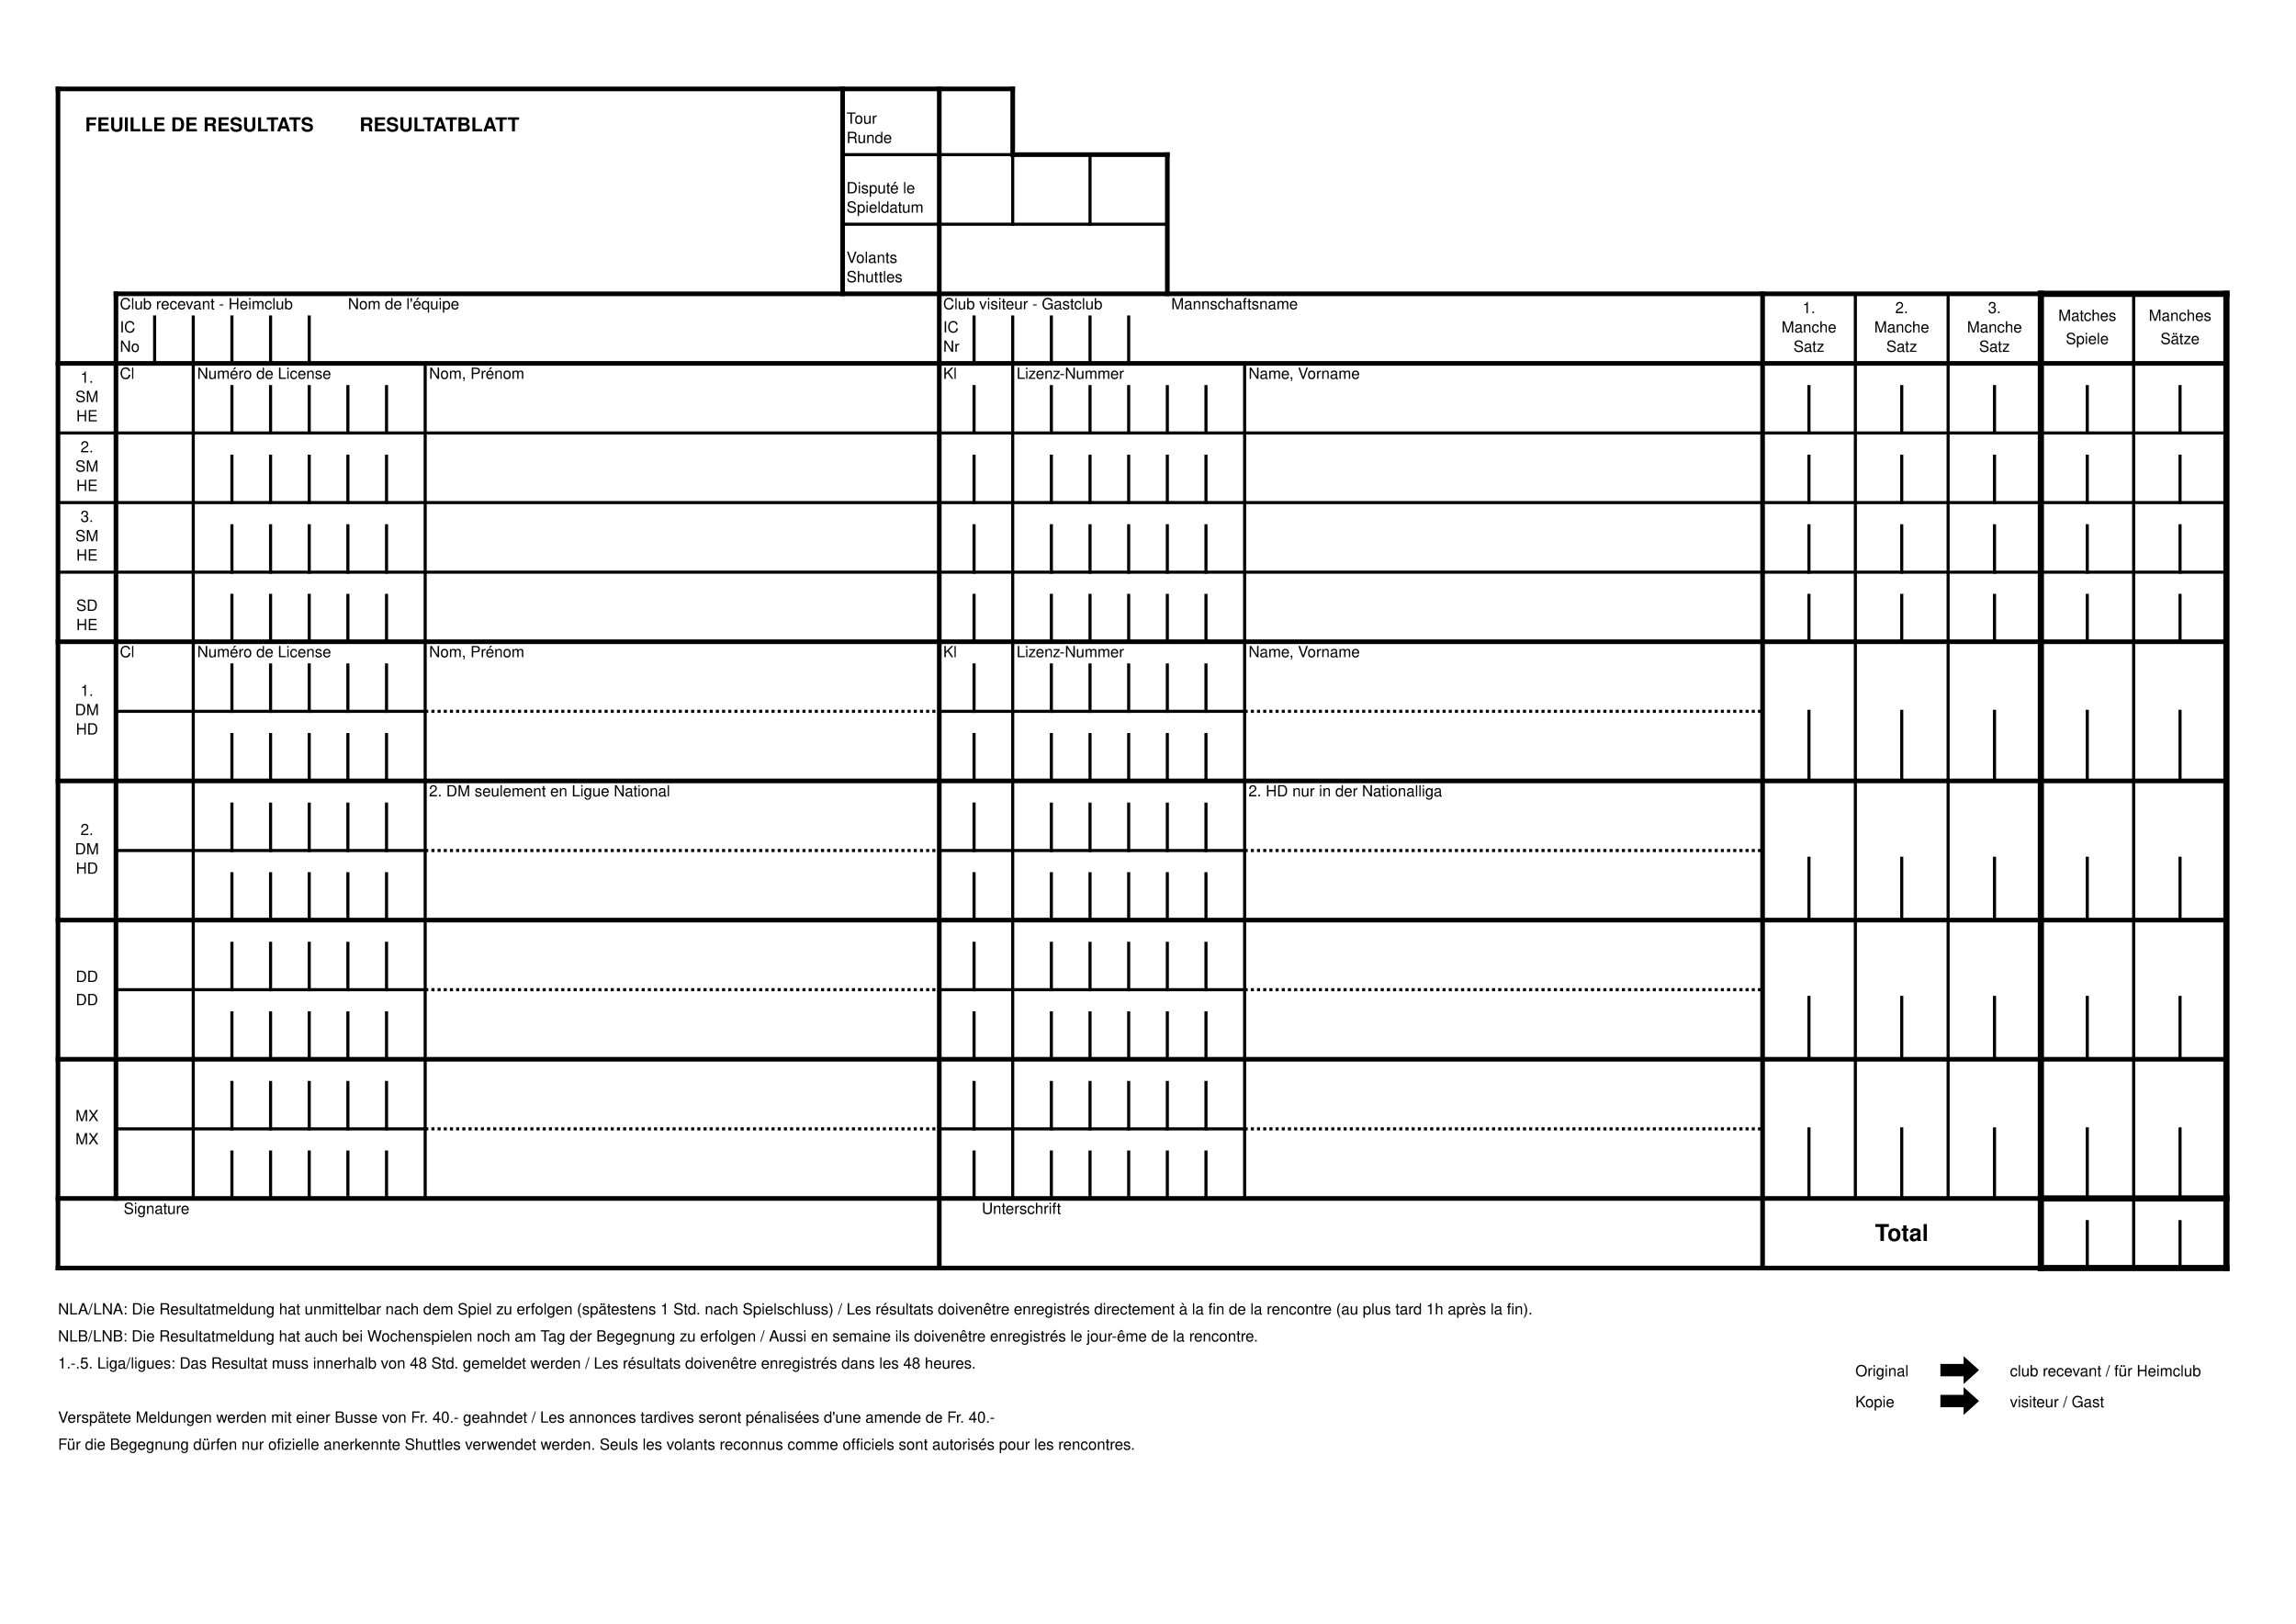
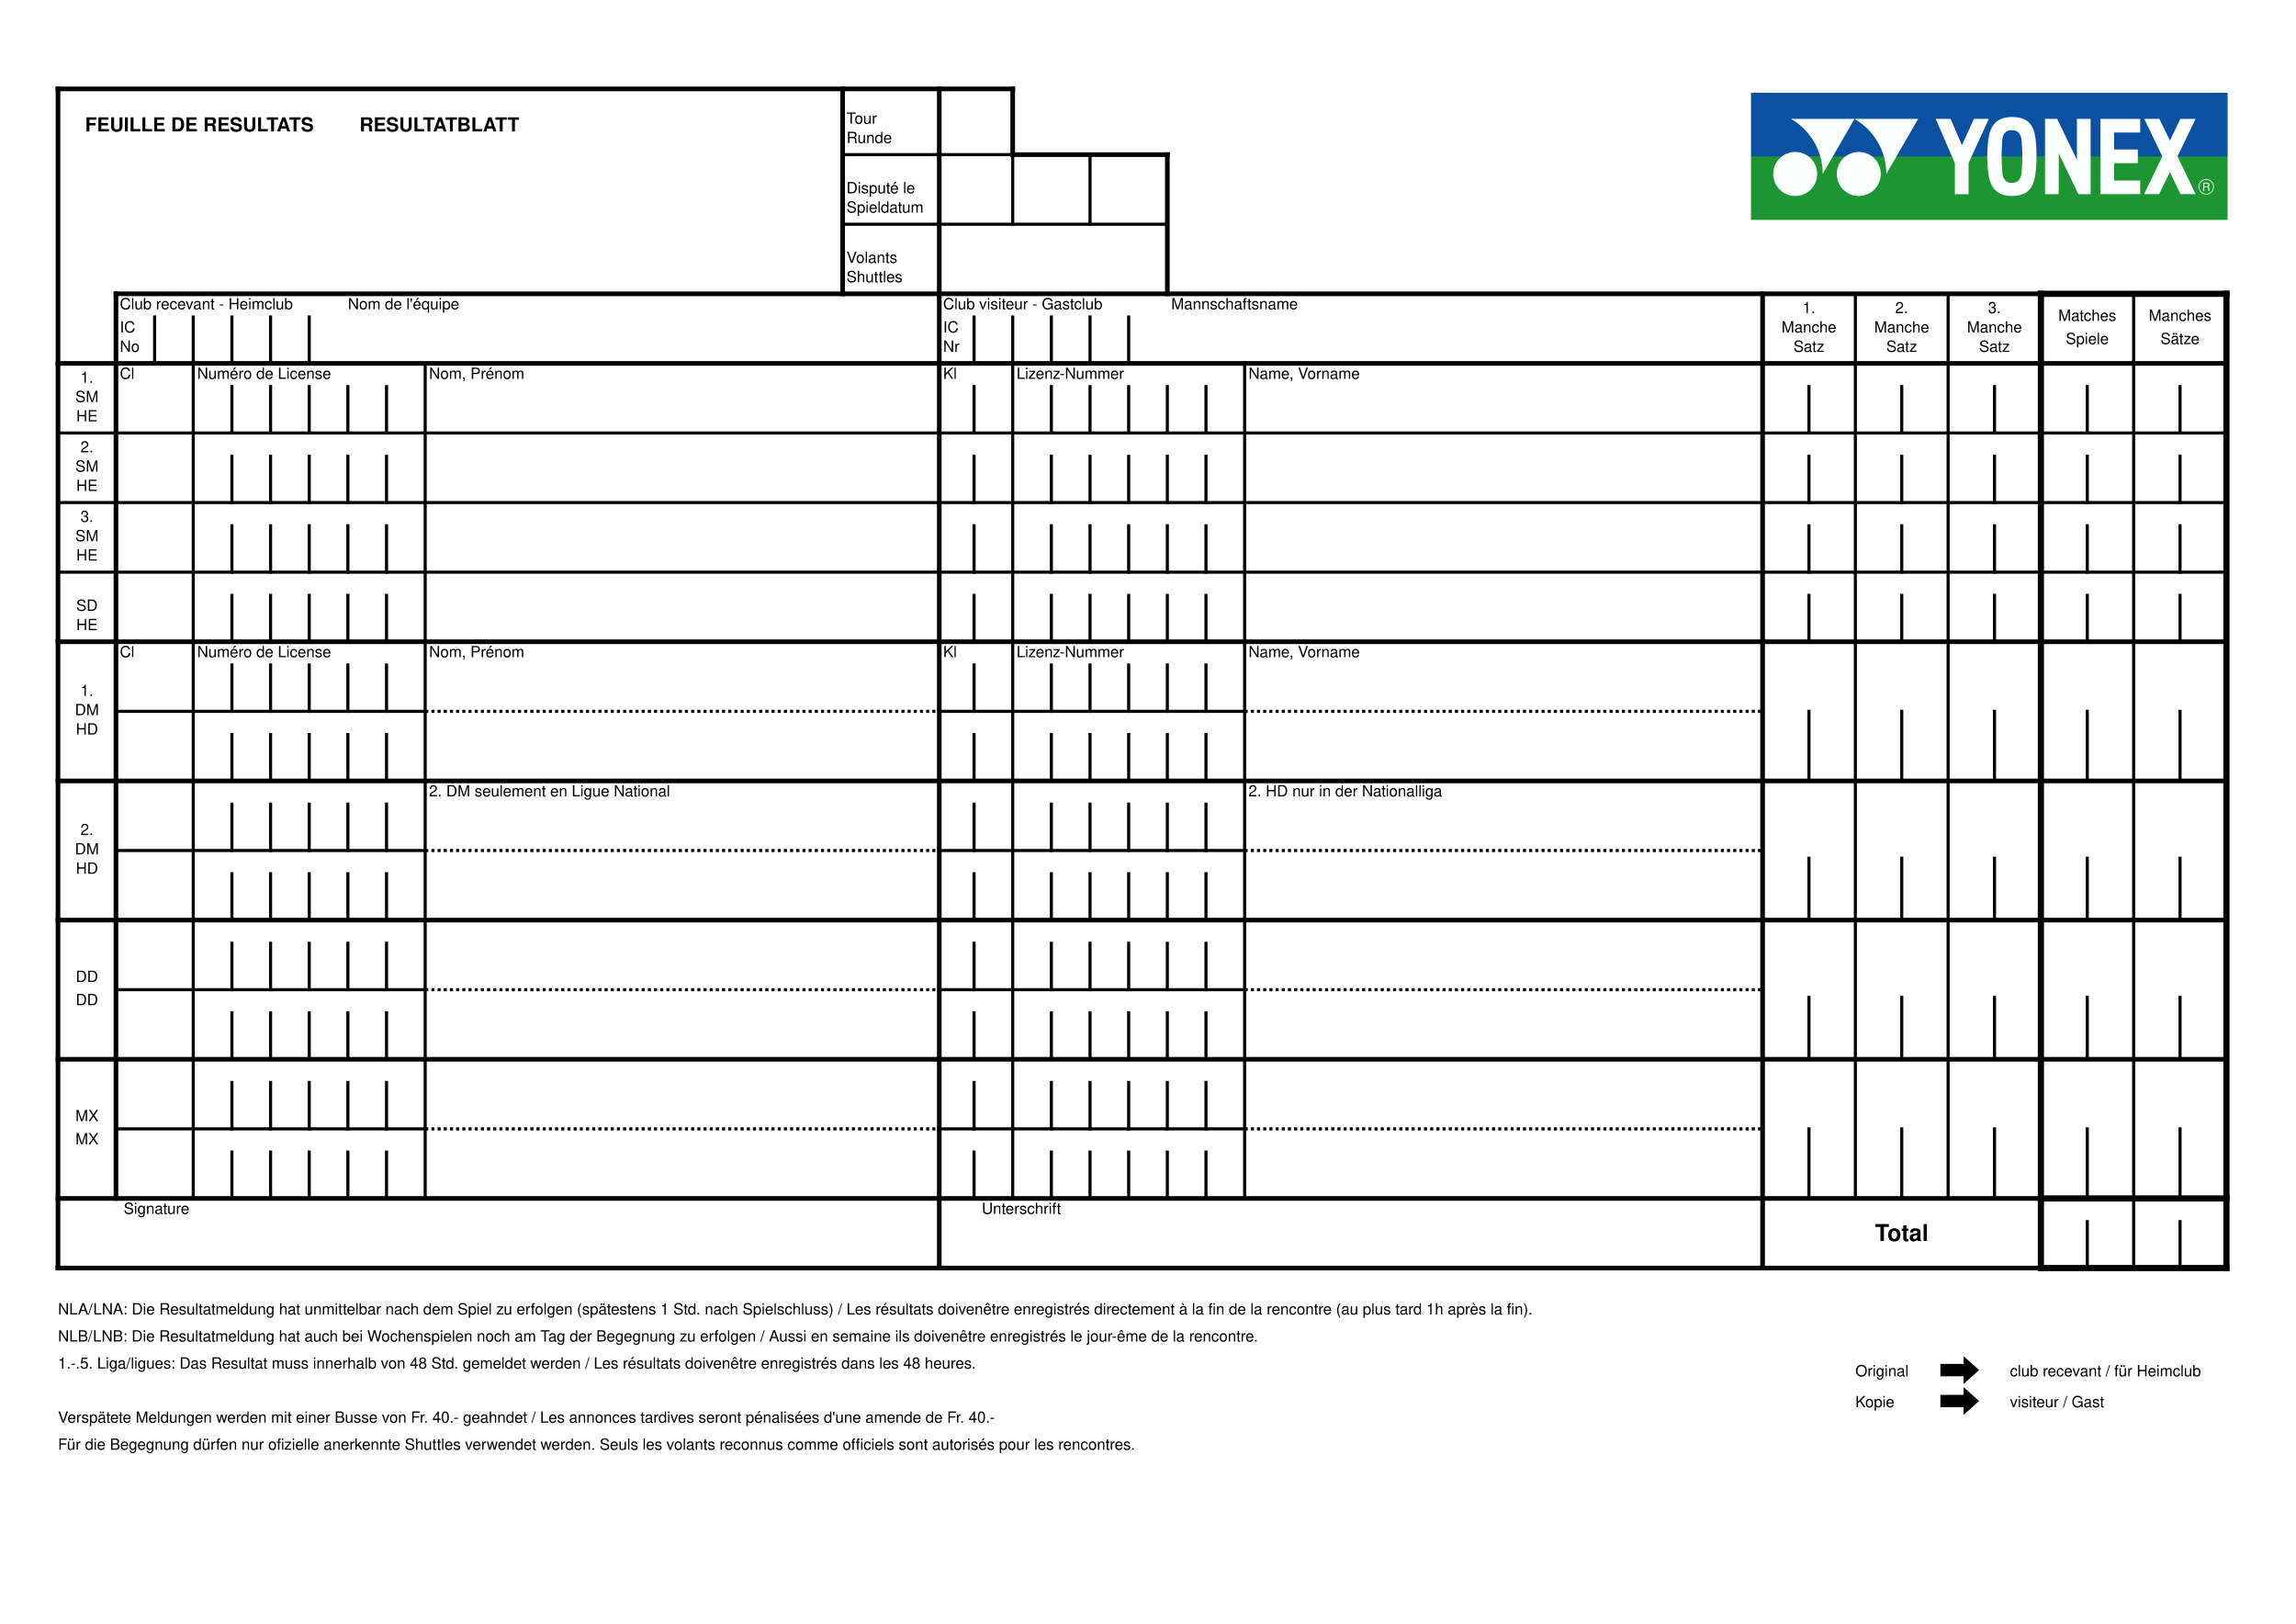
<svg xmlns="http://www.w3.org/2000/svg" version="1.1" viewBox="0 0 297 210">
  <style>
text {
	font-family: Helvetica;
	font-size: 2px;
	fill: #000000;
}
text.nla_entry {
	font-size: 4px;
}
text.nla_score {
	text-anchor: middle;
	font-size: 4px;	
}
line {
	stroke: #000;
	stroke-width: .4px;
	stroke-linecap: square;
}
line.thick {
	stroke-width: .6px;
}
line.verythick {
	stroke-width: .8px;
}
line.dotted {
	stroke-dasharray: .4;
	stroke-linecap: butt;
}
</style>
  <line x1="7.5" x2="7.5" y1="11.5" y2="164" class="thick" />
  <line x1="7.5" x2="131" y1="11.5" y2="11.5" class="thick" />
  <line x1="109" x2="109" y1="11.5" y2="38" class="thick" />
  <line x1="131" x2="131" y1="11.5" y2="20" class="thick" />
  <line x1="131" x2="151" y1="20" y2="20" class="thick" />
  <line x1="151" x2="151" y1="20" y2="38" class="thick" />
  <line x1="121.5" x2="121.5" y1="11.5" y2="164" class="thick" />
  <line x1="109" x2="131" y1="20" y2="20" />
  <line x1="109" x2="151" y1="29" y2="29" />
  <line x1="131" x2="131" y1="20" y2="29" />
  <line x1="141" x2="141" y1="20" y2="29" />
  <line x1="15" x2="264" y1="38" y2="38" class="thick" />
  <line x1="264" x2="288" y1="38" y2="38" class="verythick" />
  <line x1="7.5" x2="288" y1="47" y2="47" class="thick" />
  <line x1="15" x2="15" y1="38" y2="155" class="thick" />
  <line x1="20" x2="20" y1="41" y2="47" />
  <line x1="25" x2="25" y1="41" y2="47" />
  <line x1="30" x2="30" y1="41" y2="47" />
  <line x1="35" x2="35" y1="41" y2="47" />
  <line x1="40" x2="40" y1="41" y2="47" />
  <line x1="126" x2="126" y1="41" y2="47" />
  <line x1="131" x2="131" y1="41" y2="47" />
  <line x1="136" x2="136" y1="41" y2="47" />
  <line x1="141" x2="141" y1="41" y2="47" />
  <line x1="146" x2="146" y1="41" y2="47" />
  <line x1="228" x2="228" y1="38" y2="164" class="thick" />
  <line x1="240" x2="240" y1="38" y2="155" />
  <line x1="252" x2="252" y1="38" y2="155" />
  <line x1="264" x2="264" y1="38" y2="164" class="verythick" />
  <line x1="276" x2="276" y1="38" y2="164" />
  <line x1="288" x2="288" y1="38" y2="164" class="verythick" />
  <text style="font-size: 2.5px; font-weight:bold;" x="11" y="17">FEUILLE DE RESULTATS</text>
  <text style="font-size: 2.5px; font-weight:bold;" x="46.5" y="17">RESULTATBLATT</text>
  <text x="109.5" y="16">Tour</text>
  <text x="109.5" y="18.5">Runde</text>
  <text x="109.5" y="25">Disputé le</text>
  <text x="109.5" y="27.5">Spieldatum</text>
  <text x="109.5" y="34">Volants</text>
  <text x="109.5" y="36.5">Shuttles</text>
  <text x="15.5" y="40">Club recevant - Heimclub</text>
  <text x="45" y="40">Nom de l'équipe</text>
  <text x="15.5" y="43">IC</text>
  <text x="15.5" y="45.5">No</text>
  <text x="122" y="40">Club visiteur - Gastclub</text>
  <text x="151.5" y="40">Mannschaftsname</text>
  <text x="122" y="43">IC</text>
  <text x="122" y="45.5">Nr</text>
  <text text-anchor="middle" x="234" y="40.5">1.</text>
  <text text-anchor="middle" x="234" y="43">Manche</text>
  <text text-anchor="middle" x="234" y="45.5">Satz</text>
  <text text-anchor="middle" x="246" y="40.5">2.</text>
  <text text-anchor="middle" x="246" y="43">Manche</text>
  <text text-anchor="middle" x="246" y="45.5">Satz</text>
  <text text-anchor="middle" x="258" y="40.5">3.</text>
  <text text-anchor="middle" x="258" y="43">Manche</text>
  <text text-anchor="middle" x="258" y="45.5">Satz</text>
  <text text-anchor="middle" x="270" y="41.5">Matches</text>
  <text text-anchor="middle" x="270" y="44.5">Spiele</text>
  <text text-anchor="middle" x="282" y="41.5">Manches</text>
  <text text-anchor="middle" x="282" y="44.5">Sätze</text>
  <line x1="7.5" x2="288" y1="56" y2="56" />
  <line x1="7.5" x2="288" y1="65" y2="65" />
  <line x1="7.5" x2="288" y1="74" y2="74" />
  <line x1="7.5" x2="288" y1="83" y2="83" class="thick" />
  <line x1="7.5" x2="288" y1="101" y2="101" class="thick" />
  <line x1="7.5" x2="288" y1="119" y2="119" class="thick" />
  <line x1="7.5" x2="288" y1="137" y2="137" class="thick" />
  <line x1="25" x2="25" y1="47" y2="155" />
  <line x1="55" x2="55" y1="47" y2="155" />
  <line x1="131" x2="131" y1="47" y2="155" />
  <line x1="161" x2="161" y1="47" y2="155" />
  <line x1="15" x2="55" y1="92" y2="92" />
  <line x1="55" x2="121.5" y1="92" y2="92" class="dotted" />
  <line x1="121.5" x2="161" y1="92" y2="92" />
  <line x1="161" x2="228" y1="92" y2="92" class="dotted" />
  <line x1="15" x2="55" y1="110" y2="110" />
  <line x1="55" x2="121.5" y1="110" y2="110" class="dotted" />
  <line x1="121.5" x2="161" y1="110" y2="110" />
  <line x1="161" x2="228" y1="110" y2="110" class="dotted" />
  <line x1="15" x2="55" y1="128" y2="128" />
  <line x1="55" x2="121.5" y1="128" y2="128" class="dotted" />
  <line x1="121.5" x2="161" y1="128" y2="128" />
  <line x1="161" x2="228" y1="128" y2="128" class="dotted" />
  <line x1="15" x2="55" y1="146" y2="146" />
  <line x1="55" x2="121.5" y1="146" y2="146" class="dotted" />
  <line x1="121.5" x2="161" y1="146" y2="146" />
  <line x1="161" x2="228" y1="146" y2="146" class="dotted" />
  <line x1="7.5" x2="264" y1="155" y2="155" class="thick" />
  <line x1="264" x2="288" y1="155" y2="155" class="verythick" />
  <text x="15.5" y="49">Cl</text>
  <text x="15.5" y="85">Cl</text>
  <text x="25.5" y="49">Numéro de License</text>
  <text x="25.5" y="85">Numéro de License</text>
  <text x="55.5" y="49">Nom, Prénom</text>
  <text x="55.5" y="85">Nom, Prénom</text>
  <text x="122" y="49">Kl</text>
  <text x="122" y="85">Kl</text>
  <text x="131.5" y="49">Lizenz-Nummer</text>
  <text x="131.5" y="85">Lizenz-Nummer</text>
  <text x="161.5" y="49">Name, Vorname</text>
  <text x="161.5" y="85">Name, Vorname</text>
  <text x="55.5" y="103">2. DM seulement en Ligue National</text>
  <text x="161.5" y="103">2. HD nur in der Nationalliga</text>
  <text x="11.25" y="49.5" text-anchor="middle">1.</text>
  <text x="11.25" y="52" text-anchor="middle">SM</text>
  <text x="11.25" y="54.5" text-anchor="middle">HE</text>
  <text x="11.25" y="58.5" text-anchor="middle">2.</text>
  <text x="11.25" y="61" text-anchor="middle">SM</text>
  <text x="11.25" y="63.5" text-anchor="middle">HE</text>
  <text x="11.25" y="67.5" text-anchor="middle">3.</text>
  <text x="11.25" y="70" text-anchor="middle">SM</text>
  <text x="11.25" y="72.5" text-anchor="middle">HE</text>
  <text x="11.25" y="79" text-anchor="middle">SD</text>
  <text x="11.25" y="81.5" text-anchor="middle">HE</text>
  <text x="11.25" y="90" text-anchor="middle">1.</text>
  <text x="11.25" y="92.5" text-anchor="middle">DM</text>
  <text x="11.25" y="95" text-anchor="middle">HD</text>
  <text x="11.25" y="108" text-anchor="middle">2.</text>
  <text x="11.25" y="110.5" text-anchor="middle">DM</text>
  <text x="11.25" y="113" text-anchor="middle">HD</text>
  <text x="11.25" y="127" text-anchor="middle">DD</text>
  <text x="11.25" y="130" text-anchor="middle">DD</text>
  <text x="11.25" y="145" text-anchor="middle">MX</text>
  <text x="11.25" y="148" text-anchor="middle">MX</text>
  <text x="41" y="45" class="nla_entry" id="es_svg_teamname0" />
  <text x="147" y="45" class="nla_entry" id="es_svg_teamname1" />
  <text x="56" y="53.5" class="nla_entry" id="es_svg_1.HE_player0.0" />
  <text x="162" y="53.5" class="nla_entry" id="es_svg_1.HE_player1.0" />
  <text x="56" y="62.5" class="nla_entry" id="es_svg_2.HE_player0.0" />
  <text x="162" y="62.5" class="nla_entry" id="es_svg_2.HE_player1.0" />
  <text x="56" y="71.5" class="nla_entry" id="es_svg_3.HE_player0.0" />
  <text x="162" y="71.5" class="nla_entry" id="es_svg_3.HE_player1.0" />
  <text x="56" y="80.5" class="nla_entry" id="es_svg_DE_player0.0" />
  <text x="162" y="80.5" class="nla_entry" id="es_svg_DE_player1.0" />
  <text x="56" y="89.5" class="nla_entry" id="es_svg_1.HD_player0.0" />
  <text x="162" y="89.5" class="nla_entry" id="es_svg_1.HD_player1.0" />
  <text x="56" y="98.5" class="nla_entry" id="es_svg_1.HD_player0.1" />
  <text x="162" y="98.5" class="nla_entry" id="es_svg_1.HD_player1.1" />
  <text x="56" y="107.5" class="nla_entry" id="es_svg_2.HD_player0.0" />
  <text x="162" y="107.5" class="nla_entry" id="es_svg_2.HD_player1.0" />
  <text x="56" y="116.5" class="nla_entry" id="es_svg_2.HD_player0.1" />
  <text x="162" y="116.5" class="nla_entry" id="es_svg_2.HD_player1.1" />
  <text x="56" y="125.5" class="nla_entry" id="es_svg_DD_player0.0" />
  <text x="162" y="125.5" class="nla_entry" id="es_svg_DD_player1.0" />
  <text x="56" y="134.5" class="nla_entry" id="es_svg_DD_player0.1" />
  <text x="162" y="134.5" class="nla_entry" id="es_svg_DD_player1.1" />
  <text x="56" y="143.5" class="nla_entry" id="es_svg_GD_player0.0" />
  <text x="162" y="143.5" class="nla_entry" id="es_svg_GD_player1.0" />
  <text x="56" y="152.5" class="nla_entry" id="es_svg_GD_player0.1" />
  <text x="162" y="152.5" class="nla_entry" id="es_svg_GD_player1.1" />
  <text x="231" y="53.5" class="nla_score" id="es_svg_1.HE_score0_0" />
  <text x="237" y="53.5" class="nla_score" id="es_svg_1.HE_score0_1" />
  <text x="243" y="53.5" class="nla_score" id="es_svg_1.HE_score1_0" />
  <text x="249" y="53.5" class="nla_score" id="es_svg_1.HE_score1_1" />
  <text x="255" y="53.5" class="nla_score" id="es_svg_1.HE_score2_0" />
  <text x="261" y="53.5" class="nla_score" id="es_svg_1.HE_score2_1" />
  <text x="267" y="53.5" class="nla_score" id="es_svg_1.HE_matches0" />
  <text x="273" y="53.5" class="nla_score" id="es_svg_1.HE_matches1" />
  <text x="279" y="53.5" class="nla_score" id="es_svg_1.HE_games0" />
  <text x="285" y="53.5" class="nla_score" id="es_svg_1.HE_games1" />
  <text x="231" y="62.5" class="nla_score" id="es_svg_2.HE_score0_0" />
  <text x="237" y="62.5" class="nla_score" id="es_svg_2.HE_score0_1" />
  <text x="243" y="62.5" class="nla_score" id="es_svg_2.HE_score1_0" />
  <text x="249" y="62.5" class="nla_score" id="es_svg_2.HE_score1_1" />
  <text x="255" y="62.5" class="nla_score" id="es_svg_2.HE_score2_0" />
  <text x="261" y="62.5" class="nla_score" id="es_svg_2.HE_score2_1" />
  <text x="267" y="62.5" class="nla_score" id="es_svg_2.HE_matches0" />
  <text x="273" y="62.5" class="nla_score" id="es_svg_2.HE_matches1" />
  <text x="279" y="62.5" class="nla_score" id="es_svg_2.HE_games0" />
  <text x="285" y="62.5" class="nla_score" id="es_svg_2.HE_games1" />
  <text x="231" y="71.5" class="nla_score" id="es_svg_3.HE_score0_0" />
  <text x="237" y="71.5" class="nla_score" id="es_svg_3.HE_score0_1" />
  <text x="243" y="71.5" class="nla_score" id="es_svg_3.HE_score1_0" />
  <text x="249" y="71.5" class="nla_score" id="es_svg_3.HE_score1_1" />
  <text x="255" y="71.5" class="nla_score" id="es_svg_3.HE_score2_0" />
  <text x="261" y="71.5" class="nla_score" id="es_svg_3.HE_score2_1" />
  <text x="267" y="71.5" class="nla_score" id="es_svg_3.HE_matches0" />
  <text x="273" y="71.5" class="nla_score" id="es_svg_3.HE_matches1" />
  <text x="279" y="71.5" class="nla_score" id="es_svg_3.HE_games0" />
  <text x="285" y="71.5" class="nla_score" id="es_svg_3.HE_games1" />
  <text x="231" y="80.5" class="nla_score" id="es_svg_DE_score0_0" />
  <text x="237" y="80.5" class="nla_score" id="es_svg_DE_score0_1" />
  <text x="243" y="80.5" class="nla_score" id="es_svg_DE_score1_0" />
  <text x="249" y="80.5" class="nla_score" id="es_svg_DE_score1_1" />
  <text x="255" y="80.5" class="nla_score" id="es_svg_DE_score2_0" />
  <text x="261" y="80.5" class="nla_score" id="es_svg_DE_score2_1" />
  <text x="267" y="80.5" class="nla_score" id="es_svg_DE_matches0" />
  <text x="273" y="80.5" class="nla_score" id="es_svg_DE_matches1" />
  <text x="279" y="80.5" class="nla_score" id="es_svg_DE_games0" />
  <text x="285" y="80.5" class="nla_score" id="es_svg_DE_games1" />
  <text x="231" y="98.5" class="nla_score" id="es_svg_1.HD_score0_0" />
  <text x="237" y="98.5" class="nla_score" id="es_svg_1.HD_score0_1" />
  <text x="243" y="98.5" class="nla_score" id="es_svg_1.HD_score1_0" />
  <text x="249" y="98.5" class="nla_score" id="es_svg_1.HD_score1_1" />
  <text x="255" y="98.5" class="nla_score" id="es_svg_1.HD_score2_0" />
  <text x="261" y="98.5" class="nla_score" id="es_svg_1.HD_score2_1" />
  <text x="267" y="98.5" class="nla_score" id="es_svg_1.HD_matches0" />
  <text x="273" y="98.5" class="nla_score" id="es_svg_1.HD_matches1" />
  <text x="279" y="98.5" class="nla_score" id="es_svg_1.HD_games0" />
  <text x="285" y="98.5" class="nla_score" id="es_svg_1.HD_games1" />
  <text x="231" y="116.5" class="nla_score" id="es_svg_2.HD_score0_0" />
  <text x="237" y="116.5" class="nla_score" id="es_svg_2.HD_score0_1" />
  <text x="243" y="116.5" class="nla_score" id="es_svg_2.HD_score1_0" />
  <text x="249" y="116.5" class="nla_score" id="es_svg_2.HD_score1_1" />
  <text x="255" y="116.5" class="nla_score" id="es_svg_2.HD_score2_0" />
  <text x="261" y="116.5" class="nla_score" id="es_svg_2.HD_score2_1" />
  <text x="267" y="116.5" class="nla_score" id="es_svg_2.HD_matches0" />
  <text x="273" y="116.5" class="nla_score" id="es_svg_2.HD_matches1" />
  <text x="279" y="116.5" class="nla_score" id="es_svg_2.HD_games0" />
  <text x="285" y="116.5" class="nla_score" id="es_svg_2.HD_games1" />
  <text x="231" y="134.5" class="nla_score" id="es_svg_DD_score0_0" />
  <text x="237" y="134.5" class="nla_score" id="es_svg_DD_score0_1" />
  <text x="243" y="134.5" class="nla_score" id="es_svg_DD_score1_0" />
  <text x="249" y="134.5" class="nla_score" id="es_svg_DD_score1_1" />
  <text x="255" y="134.5" class="nla_score" id="es_svg_DD_score2_0" />
  <text x="261" y="134.5" class="nla_score" id="es_svg_DD_score2_1" />
  <text x="267" y="134.5" class="nla_score" id="es_svg_DD_matches0" />
  <text x="273" y="134.5" class="nla_score" id="es_svg_DD_matches1" />
  <text x="279" y="134.5" class="nla_score" id="es_svg_DD_games0" />
  <text x="285" y="134.5" class="nla_score" id="es_svg_DD_games1" />
  <text x="231" y="152.5" class="nla_score" id="es_svg_GD_score0_0" />
  <text x="237" y="152.5" class="nla_score" id="es_svg_GD_score0_1" />
  <text x="243" y="152.5" class="nla_score" id="es_svg_GD_score1_0" />
  <text x="249" y="152.5" class="nla_score" id="es_svg_GD_score1_1" />
  <text x="255" y="152.5" class="nla_score" id="es_svg_GD_score2_0" />
  <text x="261" y="152.5" class="nla_score" id="es_svg_GD_score2_1" />
  <text x="267" y="152.5" class="nla_score" id="es_svg_GD_matches0" />
  <text x="273" y="152.5" class="nla_score" id="es_svg_GD_matches1" />
  <text x="279" y="152.5" class="nla_score" id="es_svg_GD_games0" />
  <text x="285" y="152.5" class="nla_score" id="es_svg_GD_games1" />
  <text x="246" y="160.5" text-anchor="middle" style="font-weight: bold; font-size: 3px;">Total</text>
  <line x1="270" x2="270" y1="158" y2="164" />
  <line x1="282" x2="282" y1="158" y2="164" />
  <text x="267" y="161" class="nla_score" id="es_svg_sum_matches0" />
  <text x="273" y="161" class="nla_score" id="es_svg_sum_matches1" />
  <text x="279" y="161" class="nla_score" id="es_svg_sum_games0" />
  <text x="285" y="161" class="nla_score" id="es_svg_sum_games1" />
  <line x1="30" x2="30" y1="50" y2="56" />
  <line x1="35" x2="35" y1="50" y2="56" />
  <line x1="40" x2="40" y1="50" y2="56" />
  <line x1="45" x2="45" y1="50" y2="56" />
  <line x1="50" x2="50" y1="50" y2="56" />
  <line x1="126" x2="126" y1="50" y2="56" />
  <line x1="136" x2="136" y1="50" y2="56" />
  <line x1="141" x2="141" y1="50" y2="56" />
  <line x1="146" x2="146" y1="50" y2="56" />
  <line x1="151" x2="151" y1="50" y2="56" />
  <line x1="156" x2="156" y1="50" y2="56" />
  <line x1="234" x2="234" y1="50" y2="56" />
  <line x1="246" x2="246" y1="50" y2="56" />
  <line x1="258" x2="258" y1="50" y2="56" />
  <line x1="270" x2="270" y1="50" y2="56" />
  <line x1="282" x2="282" y1="50" y2="56" />
  <line x1="30" x2="30" y1="59" y2="65" />
  <line x1="35" x2="35" y1="59" y2="65" />
  <line x1="40" x2="40" y1="59" y2="65" />
  <line x1="45" x2="45" y1="59" y2="65" />
  <line x1="50" x2="50" y1="59" y2="65" />
  <line x1="126" x2="126" y1="59" y2="65" />
  <line x1="136" x2="136" y1="59" y2="65" />
  <line x1="141" x2="141" y1="59" y2="65" />
  <line x1="146" x2="146" y1="59" y2="65" />
  <line x1="151" x2="151" y1="59" y2="65" />
  <line x1="156" x2="156" y1="59" y2="65" />
  <line x1="234" x2="234" y1="59" y2="65" />
  <line x1="246" x2="246" y1="59" y2="65" />
  <line x1="258" x2="258" y1="59" y2="65" />
  <line x1="270" x2="270" y1="59" y2="65" />
  <line x1="282" x2="282" y1="59" y2="65" />
  <line x1="30" x2="30" y1="68" y2="74" />
  <line x1="35" x2="35" y1="68" y2="74" />
  <line x1="40" x2="40" y1="68" y2="74" />
  <line x1="45" x2="45" y1="68" y2="74" />
  <line x1="50" x2="50" y1="68" y2="74" />
  <line x1="126" x2="126" y1="68" y2="74" />
  <line x1="136" x2="136" y1="68" y2="74" />
  <line x1="141" x2="141" y1="68" y2="74" />
  <line x1="146" x2="146" y1="68" y2="74" />
  <line x1="151" x2="151" y1="68" y2="74" />
  <line x1="156" x2="156" y1="68" y2="74" />
  <line x1="234" x2="234" y1="68" y2="74" />
  <line x1="246" x2="246" y1="68" y2="74" />
  <line x1="258" x2="258" y1="68" y2="74" />
  <line x1="270" x2="270" y1="68" y2="74" />
  <line x1="282" x2="282" y1="68" y2="74" />
  <line x1="30" x2="30" y1="77" y2="83" />
  <line x1="35" x2="35" y1="77" y2="83" />
  <line x1="40" x2="40" y1="77" y2="83" />
  <line x1="45" x2="45" y1="77" y2="83" />
  <line x1="50" x2="50" y1="77" y2="83" />
  <line x1="126" x2="126" y1="77" y2="83" />
  <line x1="136" x2="136" y1="77" y2="83" />
  <line x1="141" x2="141" y1="77" y2="83" />
  <line x1="146" x2="146" y1="77" y2="83" />
  <line x1="151" x2="151" y1="77" y2="83" />
  <line x1="156" x2="156" y1="77" y2="83" />
  <line x1="234" x2="234" y1="77" y2="83" />
  <line x1="246" x2="246" y1="77" y2="83" />
  <line x1="258" x2="258" y1="77" y2="83" />
  <line x1="270" x2="270" y1="77" y2="83" />
  <line x1="282" x2="282" y1="77" y2="83" />
  <line x1="30" x2="30" y1="86" y2="92" />
  <line x1="35" x2="35" y1="86" y2="92" />
  <line x1="40" x2="40" y1="86" y2="92" />
  <line x1="45" x2="45" y1="86" y2="92" />
  <line x1="50" x2="50" y1="86" y2="92" />
  <line x1="126" x2="126" y1="86" y2="92" />
  <line x1="136" x2="136" y1="86" y2="92" />
  <line x1="141" x2="141" y1="86" y2="92" />
  <line x1="146" x2="146" y1="86" y2="92" />
  <line x1="151" x2="151" y1="86" y2="92" />
  <line x1="156" x2="156" y1="86" y2="92" />
  <line x1="30" x2="30" y1="95" y2="101" />
  <line x1="35" x2="35" y1="95" y2="101" />
  <line x1="40" x2="40" y1="95" y2="101" />
  <line x1="45" x2="45" y1="95" y2="101" />
  <line x1="50" x2="50" y1="95" y2="101" />
  <line x1="126" x2="126" y1="95" y2="101" />
  <line x1="136" x2="136" y1="95" y2="101" />
  <line x1="141" x2="141" y1="95" y2="101" />
  <line x1="146" x2="146" y1="95" y2="101" />
  <line x1="151" x2="151" y1="95" y2="101" />
  <line x1="156" x2="156" y1="95" y2="101" />
  <line x1="234" x2="234" y1="92" y2="101" />
  <line x1="246" x2="246" y1="92" y2="101" />
  <line x1="258" x2="258" y1="92" y2="101" />
  <line x1="270" x2="270" y1="92" y2="101" />
  <line x1="282" x2="282" y1="92" y2="101" />
  <line x1="30" x2="30" y1="104" y2="110" />
  <line x1="35" x2="35" y1="104" y2="110" />
  <line x1="40" x2="40" y1="104" y2="110" />
  <line x1="45" x2="45" y1="104" y2="110" />
  <line x1="50" x2="50" y1="104" y2="110" />
  <line x1="126" x2="126" y1="104" y2="110" />
  <line x1="136" x2="136" y1="104" y2="110" />
  <line x1="141" x2="141" y1="104" y2="110" />
  <line x1="146" x2="146" y1="104" y2="110" />
  <line x1="151" x2="151" y1="104" y2="110" />
  <line x1="156" x2="156" y1="104" y2="110" />
  <line x1="30" x2="30" y1="113" y2="119" />
  <line x1="35" x2="35" y1="113" y2="119" />
  <line x1="40" x2="40" y1="113" y2="119" />
  <line x1="45" x2="45" y1="113" y2="119" />
  <line x1="50" x2="50" y1="113" y2="119" />
  <line x1="126" x2="126" y1="113" y2="119" />
  <line x1="136" x2="136" y1="113" y2="119" />
  <line x1="141" x2="141" y1="113" y2="119" />
  <line x1="146" x2="146" y1="113" y2="119" />
  <line x1="151" x2="151" y1="113" y2="119" />
  <line x1="156" x2="156" y1="113" y2="119" />
  <line x1="234" x2="234" y1="111" y2="119" />
  <line x1="246" x2="246" y1="111" y2="119" />
  <line x1="258" x2="258" y1="111" y2="119" />
  <line x1="270" x2="270" y1="111" y2="119" />
  <line x1="282" x2="282" y1="111" y2="119" />
  <line x1="30" x2="30" y1="122" y2="128" />
  <line x1="35" x2="35" y1="122" y2="128" />
  <line x1="40" x2="40" y1="122" y2="128" />
  <line x1="45" x2="45" y1="122" y2="128" />
  <line x1="50" x2="50" y1="122" y2="128" />
  <line x1="126" x2="126" y1="122" y2="128" />
  <line x1="136" x2="136" y1="122" y2="128" />
  <line x1="141" x2="141" y1="122" y2="128" />
  <line x1="146" x2="146" y1="122" y2="128" />
  <line x1="151" x2="151" y1="122" y2="128" />
  <line x1="156" x2="156" y1="122" y2="128" />
  <line x1="30" x2="30" y1="131" y2="137" />
  <line x1="35" x2="35" y1="131" y2="137" />
  <line x1="40" x2="40" y1="131" y2="137" />
  <line x1="45" x2="45" y1="131" y2="137" />
  <line x1="50" x2="50" y1="131" y2="137" />
  <line x1="126" x2="126" y1="131" y2="137" />
  <line x1="136" x2="136" y1="131" y2="137" />
  <line x1="141" x2="141" y1="131" y2="137" />
  <line x1="146" x2="146" y1="131" y2="137" />
  <line x1="151" x2="151" y1="131" y2="137" />
  <line x1="156" x2="156" y1="131" y2="137" />
  <line x1="234" x2="234" y1="129" y2="137" />
  <line x1="246" x2="246" y1="129" y2="137" />
  <line x1="258" x2="258" y1="129" y2="137" />
  <line x1="270" x2="270" y1="129" y2="137" />
  <line x1="282" x2="282" y1="129" y2="137" />
  <line x1="30" x2="30" y1="140" y2="146" />
  <line x1="35" x2="35" y1="140" y2="146" />
  <line x1="40" x2="40" y1="140" y2="146" />
  <line x1="45" x2="45" y1="140" y2="146" />
  <line x1="50" x2="50" y1="140" y2="146" />
  <line x1="126" x2="126" y1="140" y2="146" />
  <line x1="136" x2="136" y1="140" y2="146" />
  <line x1="141" x2="141" y1="140" y2="146" />
  <line x1="146" x2="146" y1="140" y2="146" />
  <line x1="151" x2="151" y1="140" y2="146" />
  <line x1="156" x2="156" y1="140" y2="146" />
  <line x1="30" x2="30" y1="149" y2="155" />
  <line x1="35" x2="35" y1="149" y2="155" />
  <line x1="40" x2="40" y1="149" y2="155" />
  <line x1="45" x2="45" y1="149" y2="155" />
  <line x1="50" x2="50" y1="149" y2="155" />
  <line x1="126" x2="126" y1="149" y2="155" />
  <line x1="136" x2="136" y1="149" y2="155" />
  <line x1="141" x2="141" y1="149" y2="155" />
  <line x1="146" x2="146" y1="149" y2="155" />
  <line x1="151" x2="151" y1="149" y2="155" />
  <line x1="156" x2="156" y1="149" y2="155" />
  <line x1="234" x2="234" y1="146" y2="155" />
  <line x1="246" x2="246" y1="146" y2="155" />
  <line x1="258" x2="258" y1="146" y2="155" />
  <line x1="270" x2="270" y1="146" y2="155" />
  <line x1="282" x2="282" y1="146" y2="155" />
  <line x1="7.5" x2="264" y1="164" y2="164" class="thick" />
  <line x1="264" x2="288" y1="164" y2="164" class="verythick" />
  <text x="7.5" y="170">NLA/LNA: Die Resultatmeldung hat unmittelbar nach dem Spiel zu erfolgen (spätestens 1 Std. nach Spielschluss) / Les résultats doivenêtre enregistrés directement à la fin de la rencontre (au plus tard 1h après la fin).</text>
  <text x="7.5" y="173.5">NLB/LNB: Die Resultatmeldung hat auch bei Wochenspielen noch am Tag der Begegnung zu erfolgen / Aussi en semaine ils doivenêtre enregistrés le jour-ême de la rencontre.</text>
  <text x="7.5" y="177">1.-.5. Liga/ligues: Das Resultat muss innerhalb von 48 Std. gemeldet werden / Les résultats doivenêtre enregistrés dans les 48 heures.</text>
  <text x="7.5" y="184">Verspätete Meldungen werden mit einer Busse von Fr. 40.- geahndet / Les annonces tardives seront pénalisées d'une amende de Fr. 40.-</text>
  <text x="7.5" y="187.5">Für die Begegnung dürfen nur ofizielle anerkennte Shuttles verwendet werden. Seuls les volants reconnus comme officiels sont autorisés pour les rencontres.</text>
  <text x="16" y="157">Signature</text>
  <text x="127" y="157">Unterschrift</text>
  <text x="240" y="178">Original</text>
  <text x="240" y="182">Kopie</text>
  <text x="260" y="178">club recevant / für Heimclub</text>
  <text x="260" y="182">visiteur / Gast</text>
  <path d="M 251 178 v -1.6 h 3 v -1 l 2 1.8 l -2 1.8 v -1 z" fill="#000" />
  <path d="M 251 182 v -1.6 h 3 v -1 l 2 1.8 l -2 1.8 v -1 z" fill="#000" />
+   <g>
+     <path fill="#1d9533" d="m 226.5,20.162 h 39.013 v -3.641 l 4.02,7.606 v -3.965 h 18.619 v 8.282 H 226.5 Z" />
+     <path fill="#0b50a1" d="M 269.534,20.224 H 288.153 V 12 H 226.5 v 8.224 h 39.013 v -3.64 l 4.02,7.605 z" />
+     <path fill="#feffff" d="m 240.444,25.348 c 1.565,0 2.845,-1.273 2.845,-2.851 0,-1.572 -1.28,-2.845 -2.845,-2.845 -1.578,0 -2.843,1.273 -2.843,2.845 0,1.578 1.266,2.851 2.843,2.851" />
+     <path fill="#feffff" d="m 248.119,15.376 h -8.227 c 2.454,1.421 4.114,4.08 4.114,7.122 l 4.113,-7.121 z" />
+     <path fill="#feffff" d="m 239.893,15.376 h -8.227 c 2.467,1.421 4.113,4.08 4.113,7.122 l 4.113,-7.121 z" />
+     <path fill="#feffff" d="m 232.221,25.348 c 1.579,0 2.844,-1.273 2.844,-2.851 0,-1.572 -1.265,-2.845 -2.844,-2.845 -1.575,0 -2.843,1.273 -2.843,2.845 0,1.578 1.268,2.851 2.843,2.851" />
+     <path fill="#feffff" d="m 261.601,20.23 c 0,-0.889 -0.063,-1.335 -0.063,-1.594 0,-0.922 -0.243,-1.801 -1.287,-1.801 -1.1,0 -1.275,0.861 -1.275,1.801 0,0.247 -0.059,0.721 -0.059,1.594 0,0.85 0.052,1.403 0.057,1.617 0.027,1.321 0.454,1.803 1.263,1.803 0.811,0 1.287,-0.451 1.302,-1.818 0,-0.236 0.062,-0.657 0.062,-1.602 m 1.837,0.015 c 0,0.643 -0.052,1.359 -0.071,1.586 -0.162,1.985 -0.669,3.518 -3.116,3.518 -2.362,0 -2.981,-1.597 -3.114,-3.518 -0.006,-0.116 -0.077,-0.737 -0.077,-1.603 0,-0.777 0.064,-1.392 0.079,-1.594 0.131,-1.779 0.655,-3.502 3.112,-3.502 2.606,0 3.002,1.649 3.122,3.502 0.012,0.185 0.065,0.864 0.065,1.61" />
+     <path fill="#feffff" d="m 255.337,15.374 -1.553,3.416 -1.456,-3.416 h -1.934 l 2.479,5.741 v 3.997 h 1.77 v -4.011 l 2.618,-5.726 z" />
+     <path fill="#feffff" d="m 271.7,15.376 v 9.734 h 5.151 V 23.351 H 273.471 V 21.096 h 3.072 v -1.75 -0.012 h -0.012 -3.055 v -2.193 h 3.372 v -1.764 h -5.151 z" />
+     <path fill="#feffff" d="m 281.673,20.227 2.336,-4.85 h -1.955 -0.009 l -0.012,0.006 -1.344,2.807 -1.36,-2.814 h -1.953 l 2.332,4.849 -2.353,4.883 h 1.945 l 1.387,-2.861 1.373,2.861 h 1.962 l -2.353,-4.883 z" />
+     <path fill="#feffff" d="m 268.662,15.375 v 5.295 l -2.554,-5.295 h -1.572 v 9.738 h 1.77 v -5.283 l 2.543,5.282 h 1.582 v -9.737 h -1.769 z" />
+     <path fill="#feffff" d="m 284.993,23.62 h 0.469 c 0.167,0 0.33,0.03 0.344,0.276 0.006,0.141 -0.034,0.19 -0.141,0.264 0.11,0.07 0.123,0.099 0.125,0.277 0,0.136 0.012,0.187 0.058,0.222 v 0.034 h -0.167 c -0.018,-0.05 -0.027,-0.094 -0.03,-0.136 -0.012,-0.128 0.051,-0.329 -0.176,-0.329 h -0.341 v 0.464 h -0.14 v -1.075 z m 0.14,0.123 v 0.366 h 0.334 c 0.091,0 0.184,-0.021 0.198,-0.16 0.018,-0.184 -0.113,-0.206 -0.2,-0.206 z m 0.254,1.325 c 0.494,0 0.903,-0.408 0.903,-0.911 0,-0.495 -0.409,-0.904 -0.903,-0.904 -0.495,0 -0.904,0.409 -0.904,0.904 0,0.502 0.409,0.911 0.904,0.911 m -1,-0.911 c 0,-0.55 0.452,-1.001 1,-1.001 0.548,0 1,0.452 1,1.001 0,0.556 -0.452,1.008 -1,1.008 -0.549,0 -1,-0.453 -1,-1.008" />
+   </g>
</svg>
